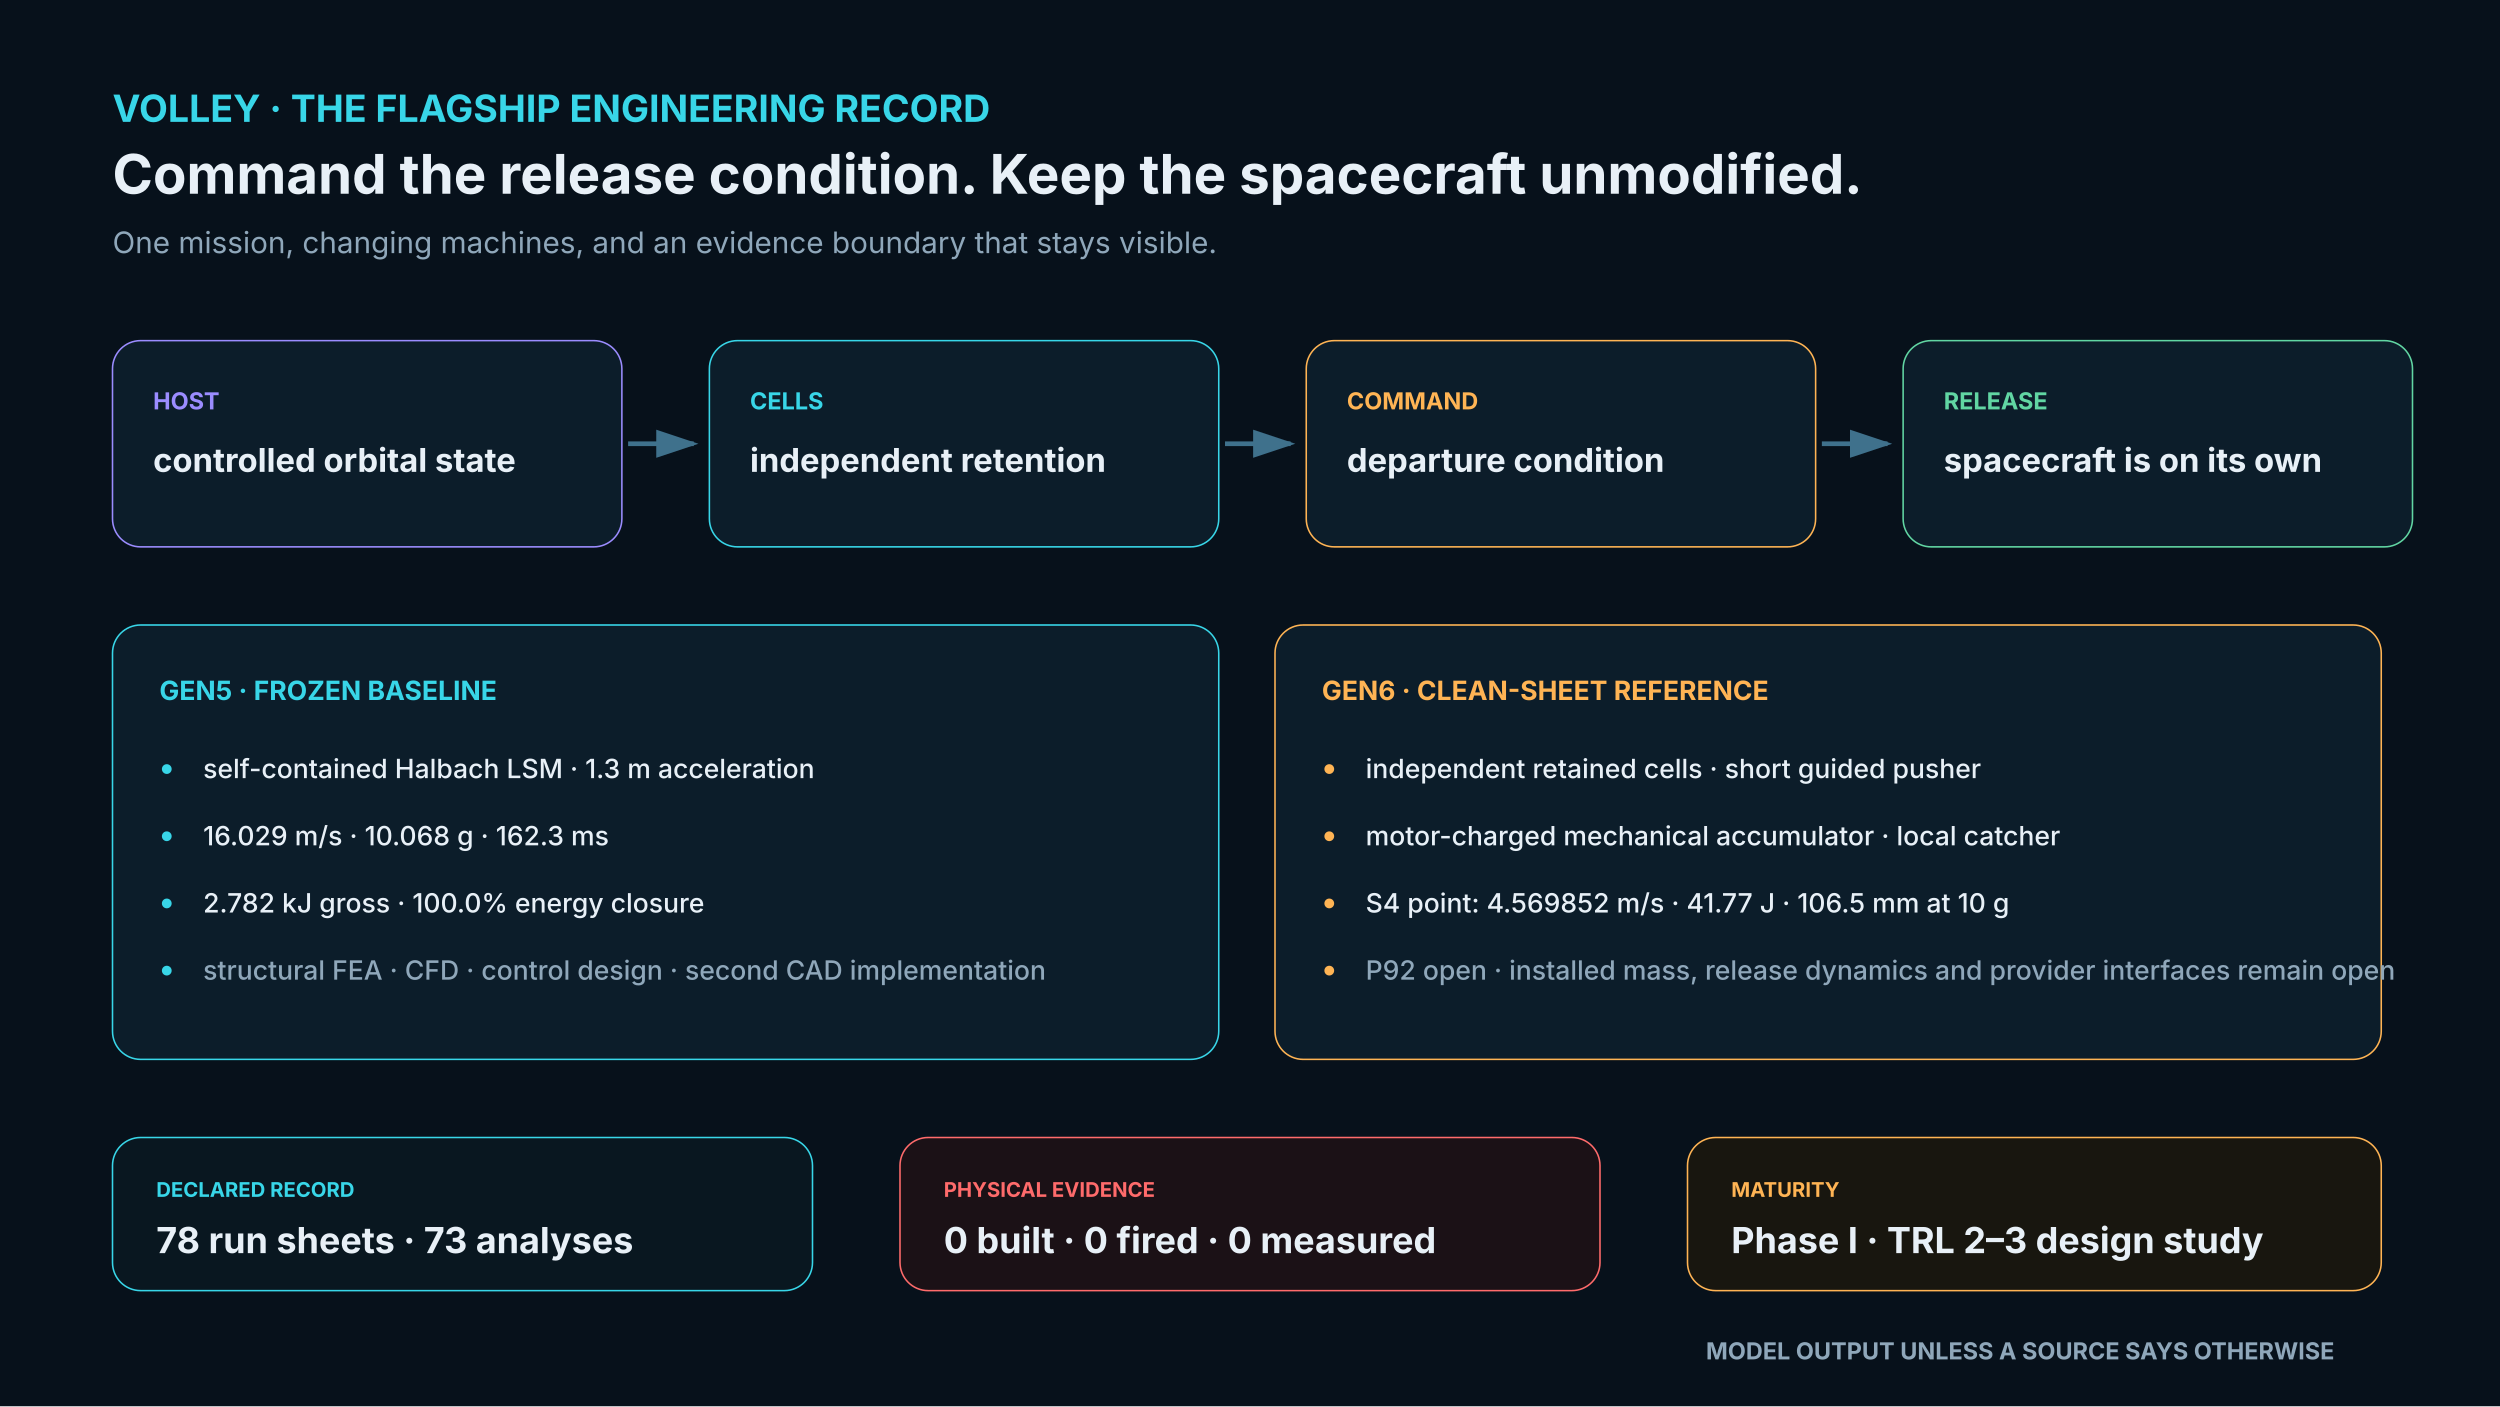
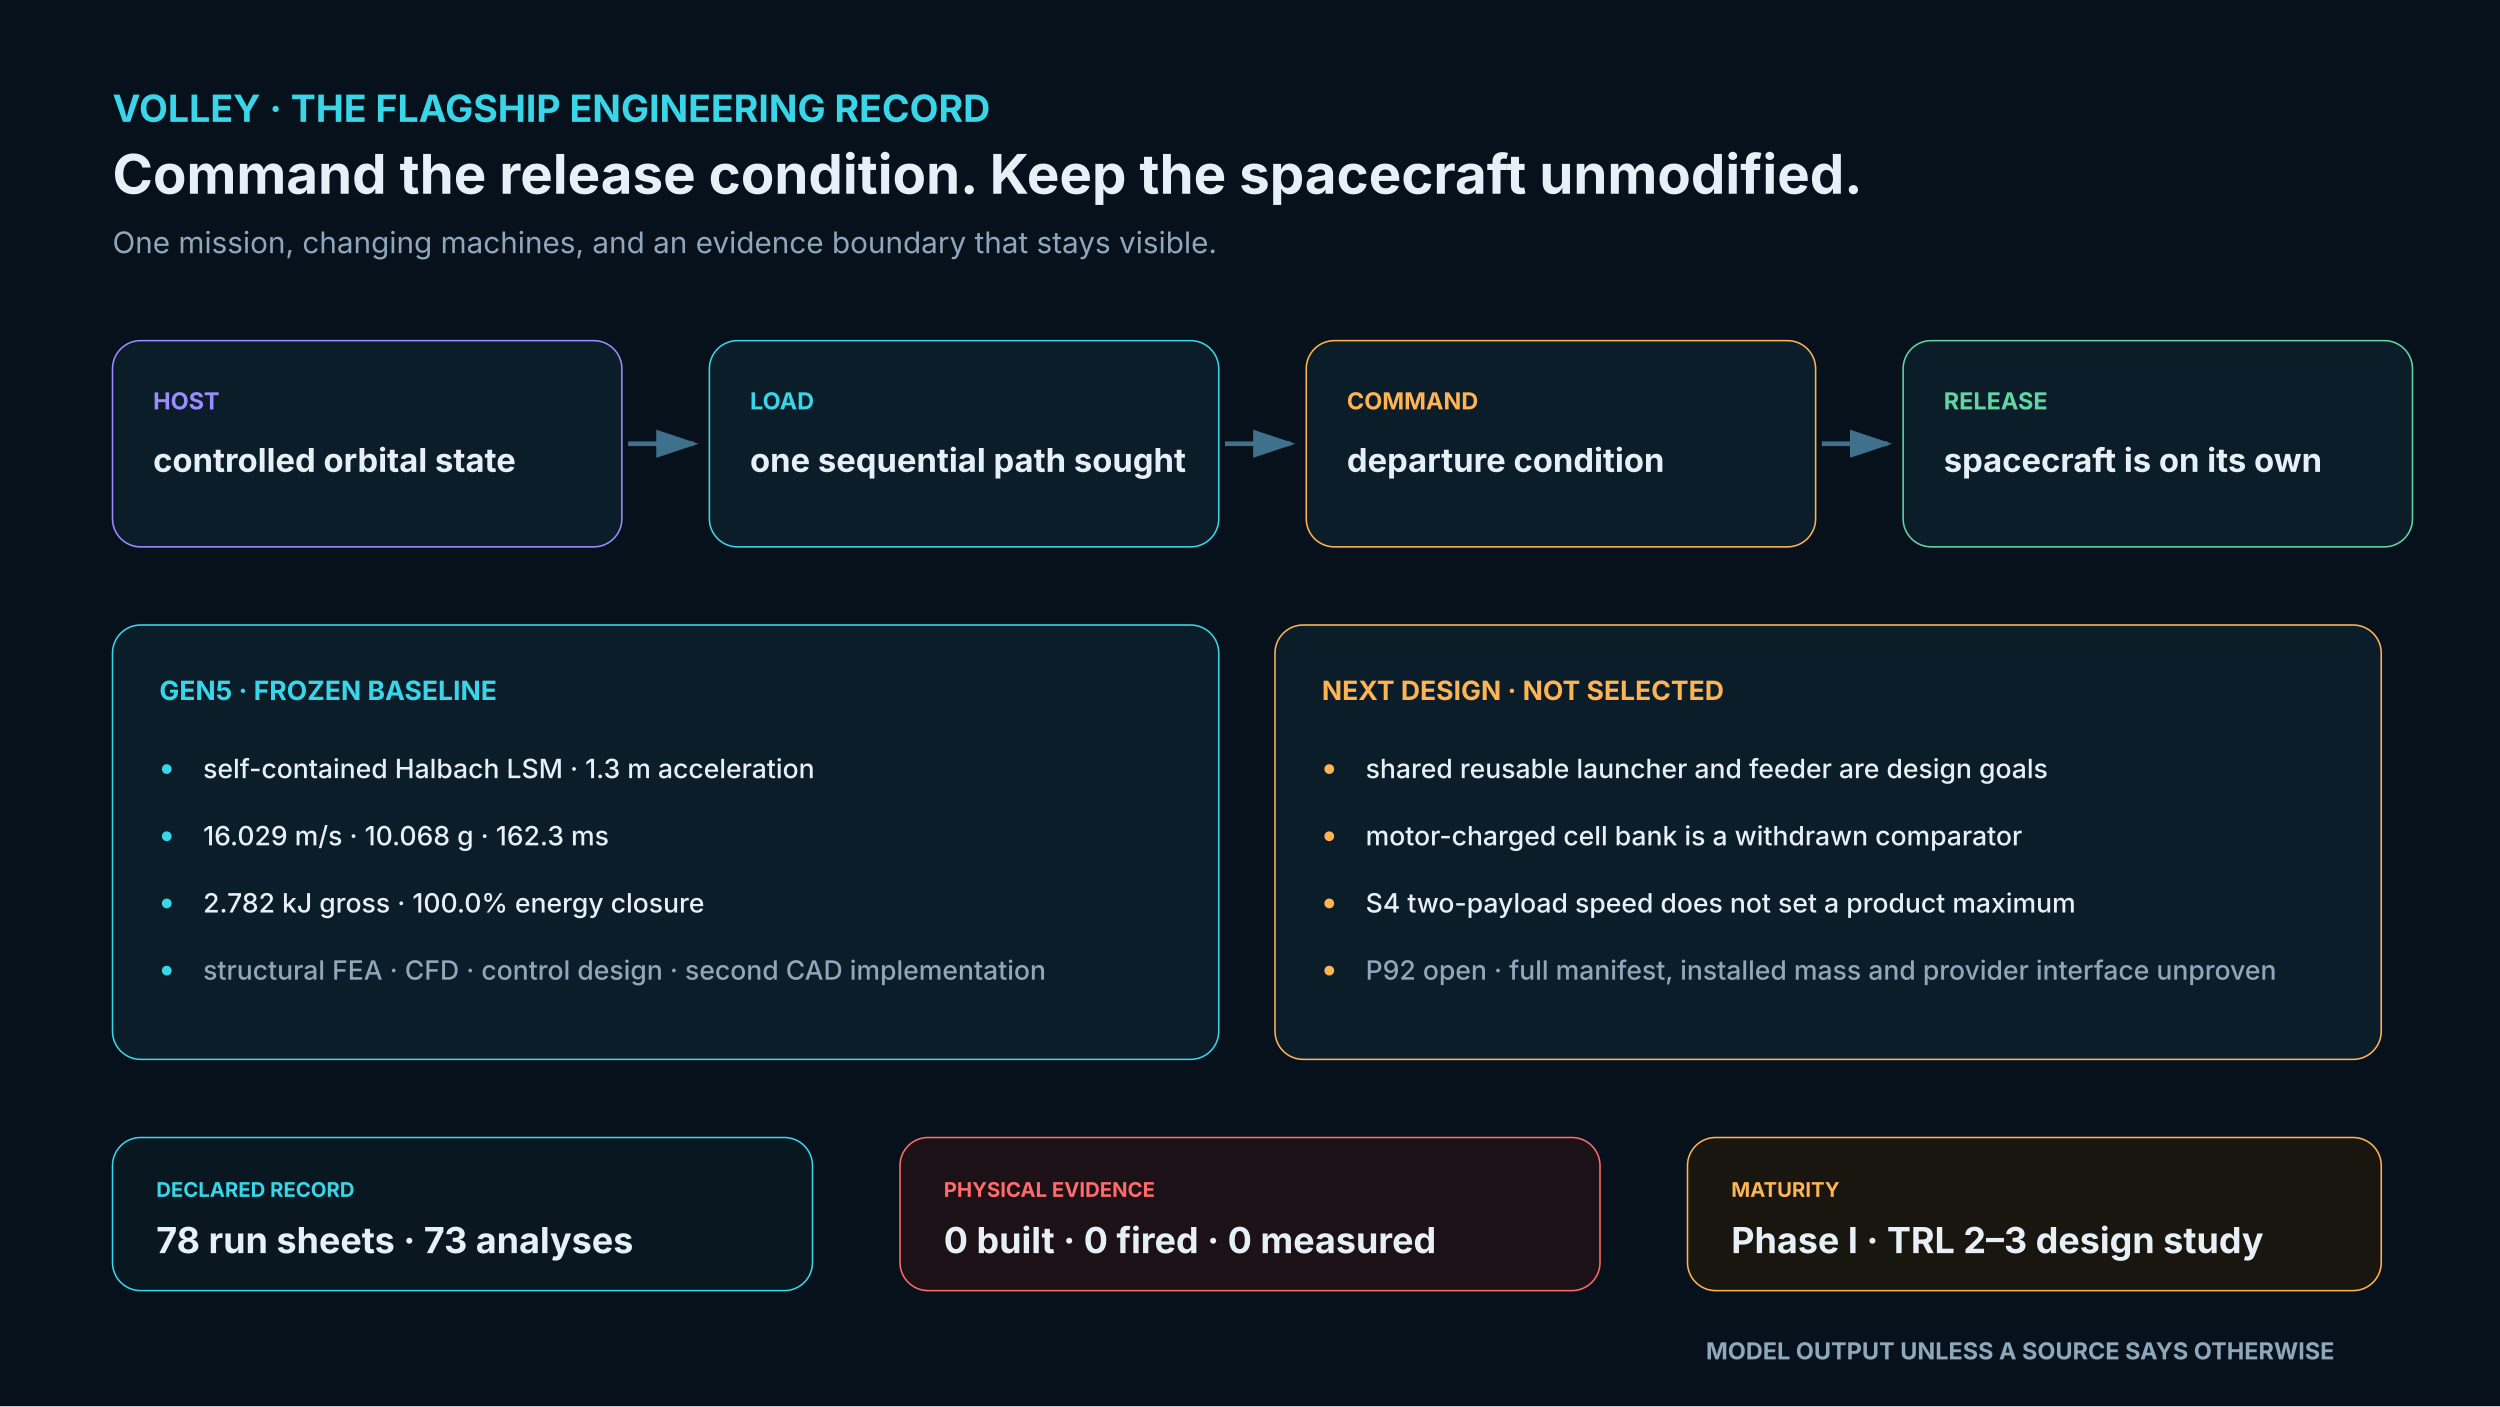
<svg xmlns="http://www.w3.org/2000/svg" width="1600" height="900" viewBox="0 0 1600 900">
  <rect width="1600" height="900" fill="#07111b" />
  <defs>
    <marker id="arrow" markerWidth="10" markerHeight="10" refX="8" refY="3" orient="auto">
      <path d="M0,0 L0,6 L9,3 z" fill="#3f718c" />
    </marker>
  </defs>
  <text x="72" y="78" fill="#38d6e8" font-family="Inter,Segoe UI,sans-serif" font-size="24" font-weight="700" text-anchor="start">VOLLEY · THE FLAGSHIP ENGINEERING RECORD</text>
  <text x="72" y="124" fill="#e8f0f7" font-family="Inter,Segoe UI,sans-serif" font-size="35" font-weight="650" text-anchor="start">Command the release condition. Keep the spacecraft unmodified.</text>
  <text x="72" y="162" fill="#8fa7ba" font-family="Inter,Segoe UI,sans-serif" font-size="19" font-weight="400" text-anchor="start">One mission, changing machines, and an evidence boundary that stays visible.</text>
  <rect x="72" y="218" width="326" height="132" rx="18" fill="#0c1d2a" stroke="#9b8cff" />
  <text x="98" y="262" fill="#9b8cff" font-family="Inter,Segoe UI,sans-serif" font-size="15" font-weight="700" text-anchor="start">HOST</text>
  <text x="98" y="302" fill="#e8f0f7" font-family="Inter,Segoe UI,sans-serif" font-size="21" font-weight="650" text-anchor="start">controlled orbital state</text>
  <line x1="402" y1="284" x2="444" y2="284" stroke="#3f718c" stroke-width="3" marker-end="url(#arrow)" />
  <rect x="454" y="218" width="326" height="132" rx="18" fill="#0c1d2a" stroke="#38d6e8" />
-   <text x="480" y="262" fill="#38d6e8" font-family="Inter,Segoe UI,sans-serif" font-size="15" font-weight="700" text-anchor="start">CELLS</text>
-   <text x="480" y="302" fill="#e8f0f7" font-family="Inter,Segoe UI,sans-serif" font-size="21" font-weight="650" text-anchor="start">independent retention</text>
+   <text x="480" y="262" fill="#38d6e8" font-family="Inter,Segoe UI,sans-serif" font-size="15" font-weight="700" text-anchor="start">LOAD</text>
+   <text x="480" y="302" fill="#e8f0f7" font-family="Inter,Segoe UI,sans-serif" font-size="21" font-weight="650" text-anchor="start">one sequential path sought</text>
  <line x1="784" y1="284" x2="826" y2="284" stroke="#3f718c" stroke-width="3" marker-end="url(#arrow)" />
  <rect x="836" y="218" width="326" height="132" rx="18" fill="#0c1d2a" stroke="#ffb454" />
  <text x="862" y="262" fill="#ffb454" font-family="Inter,Segoe UI,sans-serif" font-size="15" font-weight="700" text-anchor="start">COMMAND</text>
  <text x="862" y="302" fill="#e8f0f7" font-family="Inter,Segoe UI,sans-serif" font-size="21" font-weight="650" text-anchor="start">departure condition</text>
  <line x1="1166" y1="284" x2="1208" y2="284" stroke="#3f718c" stroke-width="3" marker-end="url(#arrow)" />
  <rect x="1218" y="218" width="326" height="132" rx="18" fill="#0c1d2a" stroke="#61d6a3" />
  <text x="1244" y="262" fill="#61d6a3" font-family="Inter,Segoe UI,sans-serif" font-size="15" font-weight="700" text-anchor="start">RELEASE</text>
  <text x="1244" y="302" fill="#e8f0f7" font-family="Inter,Segoe UI,sans-serif" font-size="21" font-weight="650" text-anchor="start">spacecraft is on its own</text>
  <rect x="72" y="400" width="708" height="278" rx="18" fill="#0c1d2a" stroke="#38d6e8" />
  <text x="102" y="448" fill="#38d6e8" font-family="Inter,Segoe UI,sans-serif" font-size="17" font-weight="700" text-anchor="start">GEN5 · FROZEN BASELINE</text>
  <text x="102" y="498" fill="#38d6e8" font-family="Inter,Segoe UI,sans-serif" font-size="20" font-weight="700" text-anchor="start">•</text>
  <text x="130" y="498" fill="#e8f0f7" font-family="Inter,Segoe UI,sans-serif" font-size="17" font-weight="500" text-anchor="start">self-contained Halbach LSM · 1.3 m acceleration</text>
  <text x="102" y="541" fill="#38d6e8" font-family="Inter,Segoe UI,sans-serif" font-size="20" font-weight="700" text-anchor="start">•</text>
  <text x="130" y="541" fill="#e8f0f7" font-family="Inter,Segoe UI,sans-serif" font-size="17" font-weight="500" text-anchor="start">16.029 m/s · 10.068 g · 162.3 ms</text>
  <text x="102" y="584" fill="#38d6e8" font-family="Inter,Segoe UI,sans-serif" font-size="20" font-weight="700" text-anchor="start">•</text>
  <text x="130" y="584" fill="#e8f0f7" font-family="Inter,Segoe UI,sans-serif" font-size="17" font-weight="500" text-anchor="start">2.782 kJ gross · 100.0% energy closure</text>
  <text x="102" y="627" fill="#38d6e8" font-family="Inter,Segoe UI,sans-serif" font-size="20" font-weight="700" text-anchor="start">•</text>
  <text x="130" y="627" fill="#8fa7ba" font-family="Inter,Segoe UI,sans-serif" font-size="17" font-weight="500" text-anchor="start">structural FEA · CFD · control design · second CAD implementation</text>
  <rect x="816" y="400" width="708" height="278" rx="18" fill="#0c1d2a" stroke="#ffb454" />
-   <text x="846" y="448" fill="#ffb454" font-family="Inter,Segoe UI,sans-serif" font-size="17" font-weight="700" text-anchor="start">GEN6 · CLEAN-SHEET REFERENCE</text>
+   <text x="846" y="448" fill="#ffb454" font-family="Inter,Segoe UI,sans-serif" font-size="17" font-weight="700" text-anchor="start">NEXT DESIGN · NOT SELECTED</text>
  <text x="846" y="498" fill="#ffb454" font-family="Inter,Segoe UI,sans-serif" font-size="20" font-weight="700" text-anchor="start">•</text>
-   <text x="874" y="498" fill="#e8f0f7" font-family="Inter,Segoe UI,sans-serif" font-size="17" font-weight="500" text-anchor="start">independent retained cells · short guided pusher</text>
+   <text x="874" y="498" fill="#e8f0f7" font-family="Inter,Segoe UI,sans-serif" font-size="17" font-weight="500" text-anchor="start">shared reusable launcher and feeder are design goals</text>
  <text x="846" y="541" fill="#ffb454" font-family="Inter,Segoe UI,sans-serif" font-size="20" font-weight="700" text-anchor="start">•</text>
-   <text x="874" y="541" fill="#e8f0f7" font-family="Inter,Segoe UI,sans-serif" font-size="17" font-weight="500" text-anchor="start">motor-charged mechanical accumulator · local catcher</text>
+   <text x="874" y="541" fill="#e8f0f7" font-family="Inter,Segoe UI,sans-serif" font-size="17" font-weight="500" text-anchor="start">motor-charged cell bank is a withdrawn comparator</text>
  <text x="846" y="584" fill="#ffb454" font-family="Inter,Segoe UI,sans-serif" font-size="20" font-weight="700" text-anchor="start">•</text>
-   <text x="874" y="584" fill="#e8f0f7" font-family="Inter,Segoe UI,sans-serif" font-size="17" font-weight="500" text-anchor="start">S4 point: 4.569852 m/s · 41.77 J · 106.5 mm at 10 g</text>
+   <text x="874" y="584" fill="#e8f0f7" font-family="Inter,Segoe UI,sans-serif" font-size="17" font-weight="500" text-anchor="start">S4 two-payload speed does not set a product maximum</text>
  <text x="846" y="627" fill="#ffb454" font-family="Inter,Segoe UI,sans-serif" font-size="20" font-weight="700" text-anchor="start">•</text>
-   <text x="874" y="627" fill="#8fa7ba" font-family="Inter,Segoe UI,sans-serif" font-size="17" font-weight="500" text-anchor="start">P92 open · installed mass, release dynamics and provider interfaces remain open</text>
+   <text x="874" y="627" fill="#8fa7ba" font-family="Inter,Segoe UI,sans-serif" font-size="17" font-weight="500" text-anchor="start">P92 open · full manifest, installed mass and provider interface unproven</text>
  <rect x="72" y="728" width="448" height="98" rx="18" fill="#091720" stroke="#38d6e8" />
  <text x="100" y="766" fill="#38d6e8" font-family="Inter,Segoe UI,sans-serif" font-size="13" font-weight="700" text-anchor="start">DECLARED RECORD</text>
  <text x="100" y="802" fill="#e8f0f7" font-family="Inter,Segoe UI,sans-serif" font-size="23" font-weight="650" text-anchor="start">78 run sheets · 73 analyses</text>
  <rect x="576" y="728" width="448" height="98" rx="18" fill="#1b1116" stroke="#ff6b6b" />
  <text x="604" y="766" fill="#ff6b6b" font-family="Inter,Segoe UI,sans-serif" font-size="13" font-weight="700" text-anchor="start">PHYSICAL EVIDENCE</text>
  <text x="604" y="802" fill="#e8f0f7" font-family="Inter,Segoe UI,sans-serif" font-size="23" font-weight="650" text-anchor="start">0 built · 0 fired · 0 measured</text>
  <rect x="1080" y="728" width="444" height="98" rx="18" fill="#18160f" stroke="#ffb454" />
  <text x="1108" y="766" fill="#ffb454" font-family="Inter,Segoe UI,sans-serif" font-size="13" font-weight="700" text-anchor="start">MATURITY</text>
  <text x="1108" y="802" fill="#e8f0f7" font-family="Inter,Segoe UI,sans-serif" font-size="23" font-weight="650" text-anchor="start">Phase I · TRL 2–3 design study</text>
  <text x="1494" y="870" fill="#8fa7ba" font-family="Inter,Segoe UI,sans-serif" font-size="15" font-weight="650" text-anchor="end">MODEL OUTPUT UNLESS A SOURCE SAYS OTHERWISE</text>
</svg>
